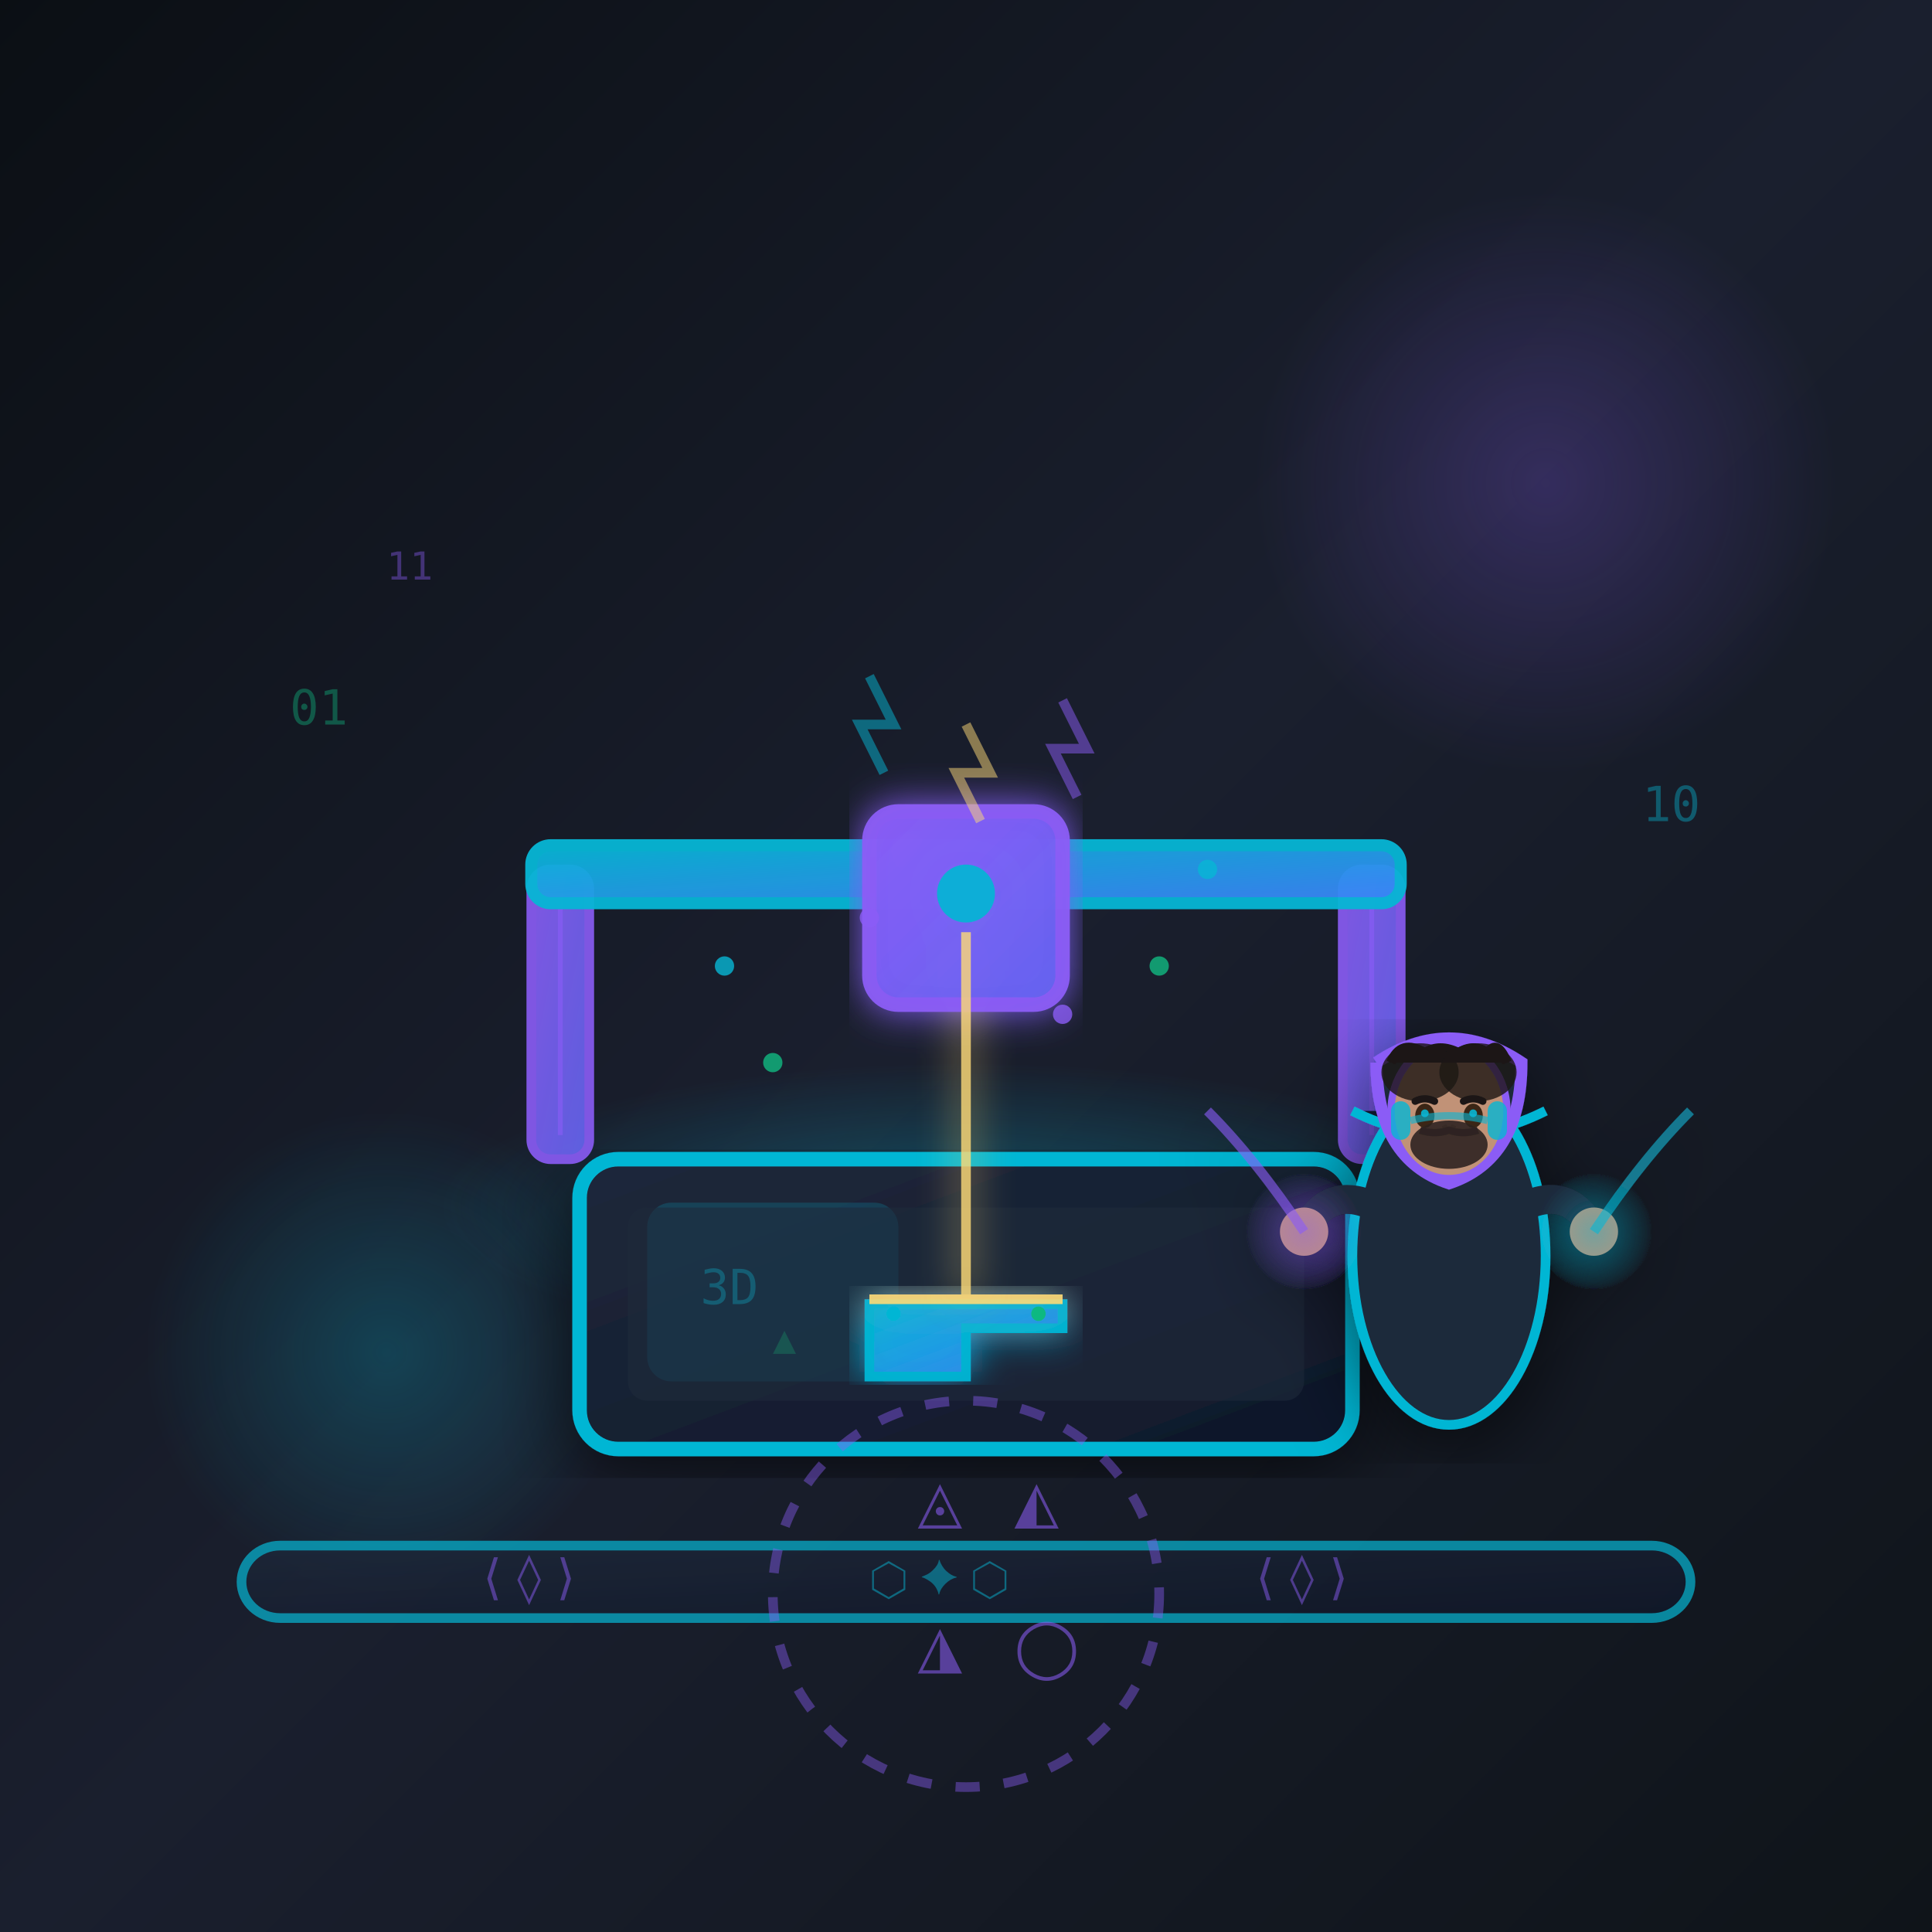
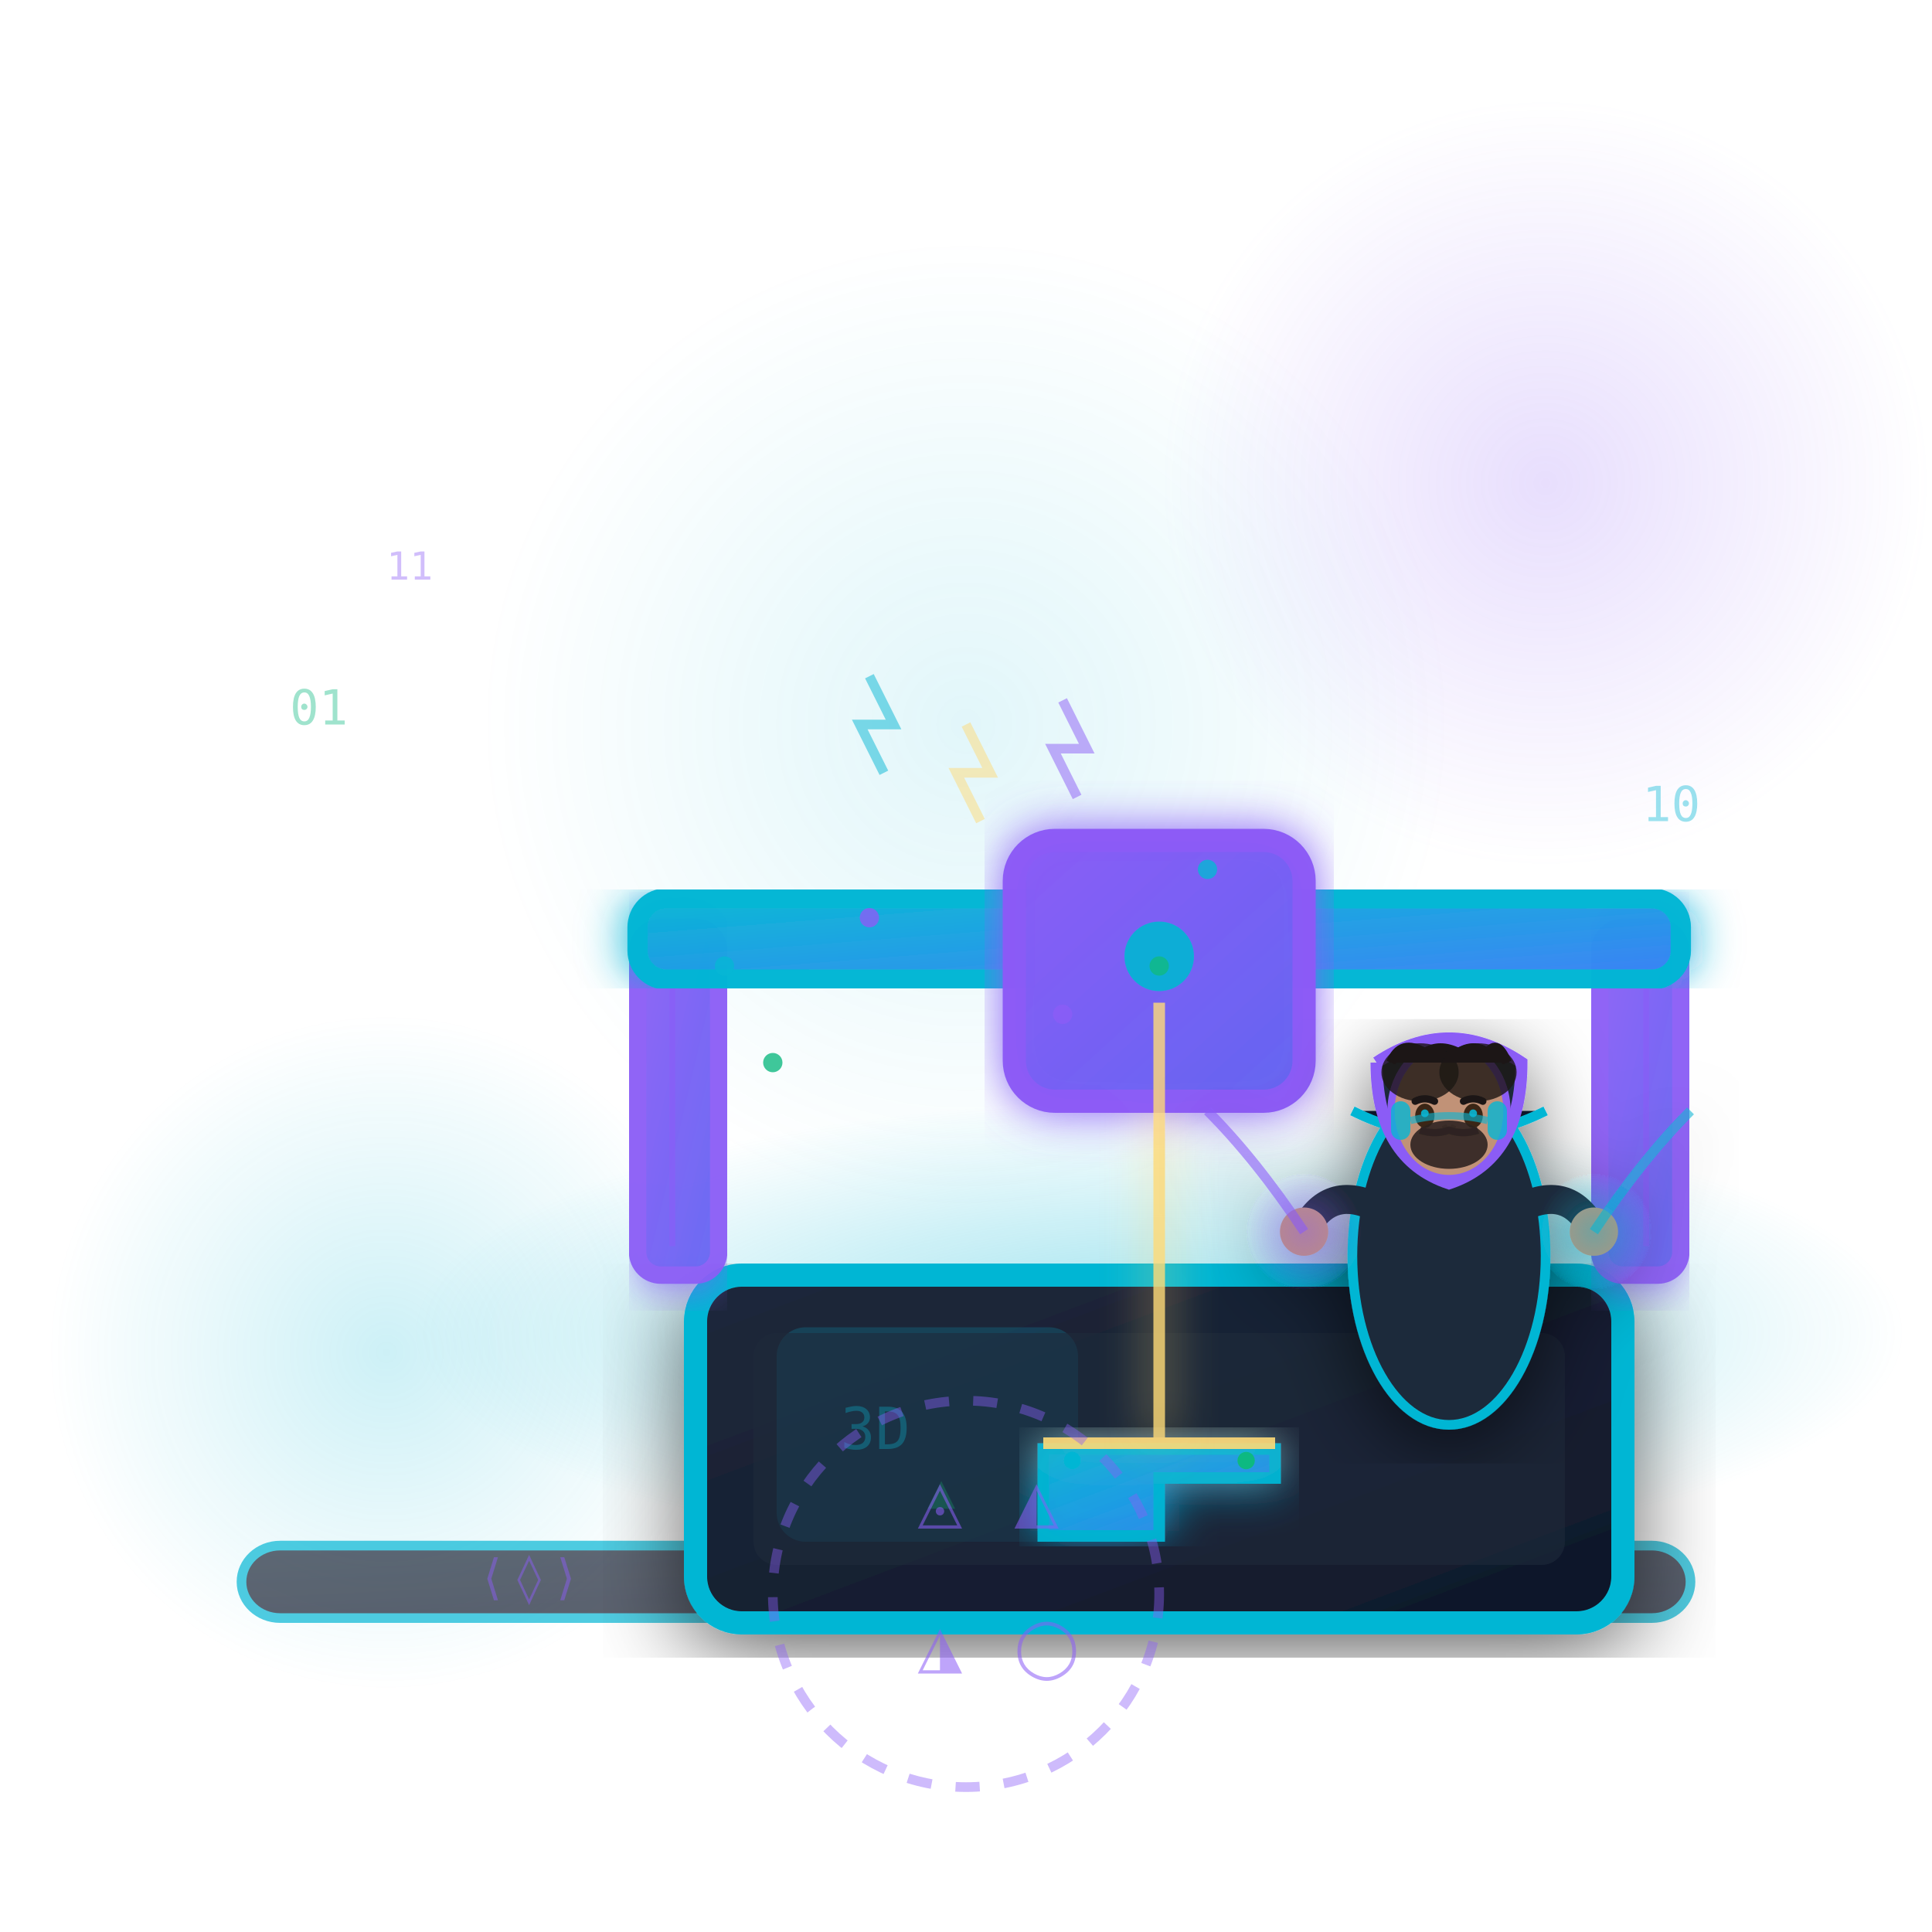
<svg xmlns="http://www.w3.org/2000/svg" viewBox="0 0 400 400" fill="none">
  <defs>
    <linearGradient id="bg-dark" x1="0%" y1="0%" x2="100%" y2="100%">
      <stop offset="0%" stop-color="#0B0F14" />
      <stop offset="50%" stop-color="#1a1f2e" />
      <stop offset="100%" stop-color="#0f1419" />
    </linearGradient>
    <linearGradient id="magic-cyan" x1="0%" y1="0%" x2="100%" y2="100%">
      <stop offset="0%" stop-color="#06B6D4" stop-opacity="1" />
      <stop offset="100%" stop-color="#3b82f6" stop-opacity="1" />
    </linearGradient>
    <linearGradient id="magic-purple" x1="0%" y1="0%" x2="100%" y2="100%">
      <stop offset="0%" stop-color="#8b5cf6" stop-opacity="1" />
      <stop offset="100%" stop-color="#6366f1" stop-opacity="1" />
    </linearGradient>
    <linearGradient id="magic-dark" x1="0%" y1="0%" x2="100%" y2="100%">
      <stop offset="0%" stop-color="#1e293b" stop-opacity="1" />
      <stop offset="100%" stop-color="#0f172a" stop-opacity="1" />
    </linearGradient>
    <radialGradient id="glow-cyan" cx="50%" cy="50%" r="50%">
      <stop offset="0%" stop-color="#06B6D4" stop-opacity="0.8" />
      <stop offset="100%" stop-color="#06B6D4" stop-opacity="0" />
    </radialGradient>
    <radialGradient id="glow-purple" cx="50%" cy="50%" r="50%">
      <stop offset="0%" stop-color="#8b5cf6" stop-opacity="0.8" />
      <stop offset="100%" stop-color="#8b5cf6" stop-opacity="0" />
    </radialGradient>
    <filter id="glow-effect">
      <feGaussianBlur stdDeviation="4" result="coloredBlur" />
      <feMerge>
        <feMergeNode in="coloredBlur" />
        <feMergeNode in="SourceGraphic" />
      </feMerge>
    </filter>
    <filter id="shadow-strong">
      <feDropShadow dx="0" dy="4" stdDeviation="8" flood-opacity="0.6" />
    </filter>
  </defs>
-   <rect width="400" height="400" fill="url(#bg-dark)" />
-   <circle cx="320" cy="100" r="60" fill="url(#glow-purple)" opacity="0.3">
-     <animate attributeName="r" values="60;70;60" dur="4s" repeatCount="indefinite" />
-     <animate attributeName="opacity" values="0.3;0.5;0.3" dur="4s" repeatCount="indefinite" />
+   <circle cx="320" cy="100" r="80" fill="url(#glow-purple)" opacity="0.25">
+     <animate attributeName="r" values="80;95;80" dur="4s" repeatCount="indefinite" />
+     <animate attributeName="opacity" values="0.25;0.45;0.25" dur="4s" repeatCount="indefinite" />
  </circle>
-   <circle cx="80" cy="280" r="50" fill="url(#glow-cyan)" opacity="0.3">
-     <animate attributeName="r" values="50;60;50" dur="3.5s" repeatCount="indefinite" />
-     <animate attributeName="opacity" values="0.3;0.5;0.3" dur="3.5s" repeatCount="indefinite" />
+   <circle cx="80" cy="280" r="70" fill="url(#glow-cyan)" opacity="0.25">
+     <animate attributeName="r" values="70;85;70" dur="3.5s" repeatCount="indefinite" />
+     <animate attributeName="opacity" values="0.25;0.45;0.25" dur="3.5s" repeatCount="indefinite" />
+   </circle>
+   <circle cx="200" cy="150" r="100" fill="url(#glow-cyan)" opacity="0.15">
+     <animate attributeName="r" values="100;115;100" dur="5s" repeatCount="indefinite" />
+     <animate attributeName="opacity" values="0.15;0.3;0.15" dur="5s" repeatCount="indefinite" />
  </circle>
  <rect x="50" y="320" width="300" height="15" rx="8" fill="url(#magic-dark)" stroke="#06B6D4" stroke-width="2" opacity="0.7" />
  <g class="runes" opacity="0.6">
    <text x="100" y="330" font-family="serif" font-size="10" fill="#8b5cf6" opacity="0.8">⟨ ◊ ⟩</text>
    <animate attributeName="opacity" values="0.6;1;0.6" dur="3s" repeatCount="indefinite" />
    <text x="180" y="330" font-family="serif" font-size="10" fill="#06B6D4" opacity="0.8">⬡ ✦ ⬡</text>
    <text x="260" y="330" font-family="serif" font-size="10" fill="#8b5cf6" opacity="0.8">⟨ ◊ ⟩</text>
  </g>
-   <g class="printer-magic">
-     <ellipse cx="200" cy="250" rx="110" ry="30" fill="url(#glow-cyan)" opacity="0.4">
-       <animate attributeName="opacity" values="0.4;0.7;0.4" dur="2s" repeatCount="indefinite" />
-       <animate attributeName="rx" values="110;120;110" dur="2s" repeatCount="indefinite" />
+   <g class="printer-magic" transform="scale(1.2) translate(0, -20)">
+     <ellipse cx="200" cy="250" rx="130" ry="40" fill="url(#glow-cyan)" opacity="0.5">
+       <animate attributeName="opacity" values="0.5;0.8;0.5" dur="2s" repeatCount="indefinite" />
+       <animate attributeName="rx" values="130;150;130" dur="2s" repeatCount="indefinite" />
+       <animate attributeName="ry" values="40;50;40" dur="2s" repeatCount="indefinite" />
    </ellipse>
-     <rect x="120" y="240" width="160" height="60" rx="8" fill="url(#magic-dark)" stroke="#06B6D4" stroke-width="3" filter="url(#shadow-strong)" />
+     <rect x="120" y="240" width="160" height="60" rx="8" fill="url(#magic-dark)" stroke="#06B6D4" stroke-width="4" filter="url(#shadow-strong)">
+       <animate attributeName="stroke-width" values="4;5;4" dur="2s" repeatCount="indefinite" />
+     </rect>
    <rect x="135" y="250" width="50" height="35" rx="4" fill="#06B6D4" opacity="0.2" stroke="#06B6D4" stroke-width="2">
      <animate attributeName="opacity" values="0.2;0.4;0.2" dur="2s" repeatCount="indefinite" />
    </rect>
    <text x="145" y="270" font-family="monospace" font-size="10" fill="#06B6D4" opacity="0.9">3D</text>
    <text x="160" y="280" font-family="monospace" font-size="8" fill="#10B981" opacity="0.7">▲</text>
    <rect x="130" y="250" width="140" height="40" rx="4" fill="#1e293b" opacity="0.6" />
    <g class="print-object-magic" filter="url(#glow-effect)">
      <path d="M180 270 L180 285 L200 285 L200 275 L220 275 L220 270 Z" fill="url(#magic-cyan)" stroke="#06B6D4" stroke-width="2" opacity="0.95">
        <animate attributeName="opacity" values="0.95;0.7;0.95" dur="2s" repeatCount="indefinite" />
      </path>
      <rect x="180" y="268" width="40" height="2" fill="#FEDA77" opacity="0.9">
        <animate attributeName="width" values="0;40;0" dur="3s" repeatCount="indefinite" />
        <animate attributeName="opacity" values="0.9;1;0.9" dur="3s" repeatCount="indefinite" />
      </rect>
      <circle cx="185" cy="272" r="1.5" fill="#06B6D4">
        <animate attributeName="cy" values="272;260;272" dur="2s" repeatCount="indefinite" />
        <animate attributeName="opacity" values="1;0;1" dur="2s" repeatCount="indefinite" />
      </circle>
      <circle cx="215" cy="272" r="1.5" fill="#10B981">
        <animate attributeName="cy" values="272;260;272" dur="2.5s" repeatCount="indefinite" />
        <animate attributeName="opacity" values="1;0;1" dur="2.5s" repeatCount="indefinite" />
      </circle>
    </g>
-     <rect x="110" y="180" width="12" height="60" rx="4" fill="url(#magic-purple)" stroke="#8b5cf6" stroke-width="2" opacity="0.9">
-       <animate attributeName="opacity" values="0.9;1;0.9" dur="3s" repeatCount="indefinite" />
-     </rect>
-     <rect x="278" y="180" width="12" height="60" rx="4" fill="url(#magic-purple)" stroke="#8b5cf6" stroke-width="2" opacity="0.9">
-       <animate attributeName="opacity" values="0.9;1;0.9" dur="3s" repeatCount="indefinite" />
+     <rect x="110" y="180" width="14" height="60" rx="4" fill="url(#magic-purple)" stroke="#8b5cf6" stroke-width="3" opacity="0.95" filter="url(#glow-effect)">
+       <animate attributeName="opacity" values="0.95;1;0.95" dur="2s" repeatCount="indefinite" />
+     </rect>
+     <rect x="276" y="180" width="14" height="60" rx="4" fill="url(#magic-purple)" stroke="#8b5cf6" stroke-width="3" opacity="0.95" filter="url(#glow-effect)">
+       <animate attributeName="opacity" values="0.95;1;0.95" dur="2s" repeatCount="indefinite" />
    </rect>
    <line x1="116" y1="185" x2="116" y2="235" stroke="#8b5cf6" stroke-width="1" opacity="0.6">
      <animate attributeName="opacity" values="0.6;1;0.6" dur="1.5s" repeatCount="indefinite" />
    </line>
    <line x1="284" y1="185" x2="284" y2="235" stroke="#8b5cf6" stroke-width="1" opacity="0.6">
      <animate attributeName="opacity" values="0.6;1;0.6" dur="1.5s" repeatCount="indefinite" />
    </line>
-     <rect x="110" y="175" width="180" height="12" rx="4" fill="url(#magic-cyan)" stroke="#06B6D4" stroke-width="2.5" opacity="0.95">
+     <rect x="110" y="175" width="180" height="14" rx="5" fill="url(#magic-cyan)" stroke="#06B6D4" stroke-width="3.5" opacity="0.98" filter="url(#glow-effect)">
      <animateTransform attributeName="transform" type="translate" values="0,0; 0,10; 0,0" dur="5s" repeatCount="indefinite" />
+       <animate attributeName="stroke-width" values="3.5;4.5;3.5" dur="2s" repeatCount="indefinite" />
    </rect>
    <g class="extrusor-magic" filter="url(#glow-effect)">
-       <rect x="180" y="168" width="40" height="40" rx="6" fill="url(#magic-purple)" stroke="#8b5cf6" stroke-width="3" opacity="0.95">
+       <rect x="175" y="165" width="50" height="45" rx="7" fill="url(#magic-purple)" stroke="#8b5cf6" stroke-width="4" opacity="0.98">
        <animateTransform attributeName="transform" type="translate" values="0,0; 20,0; 0,0; -20,0; 0,0" dur="8s" repeatCount="indefinite" />
+         <animate attributeName="stroke-width" values="4;5;4" dur="1.5s" repeatCount="indefinite" />
      </rect>
      <circle cx="200" cy="185" r="6" fill="#06B6D4" opacity="0.9">
        <animate attributeName="opacity" values="0.9;0.4;0.9" dur="2s" repeatCount="indefinite" />
        <animateTransform attributeName="transform" type="translate" values="0,0; 20,0; 0,0; -20,0; 0,0" dur="8s" repeatCount="indefinite" />
      </circle>
      <line x1="200" y1="193" x2="200" y2="268" stroke="#FEDA77" stroke-width="2" opacity="0.8">
        <animate attributeName="opacity" values="0.8;0.4;0.8" dur="1.5s" repeatCount="indefinite" />
        <animateTransform attributeName="transform" type="translate" values="0,0; 20,0; 0,0; -20,0; 0,0" dur="8s" repeatCount="indefinite" />
      </line>
    </g>
  </g>
  <g class="tech-wizard" filter="url(#shadow-strong)">
    <g class="wizard-body">
      <animateTransform attributeName="transform" type="translate" values="0,0; 0,-2; 0,0; 0,-1; 0,0" dur="3s" repeatCount="indefinite" />
      <ellipse cx="300" cy="260" rx="20" ry="35" fill="#1e293b" stroke="#06B6D4" stroke-width="2" />
      <path d="M280 230 Q300 240 320 230" fill="#0f172a" stroke="#06B6D4" stroke-width="2" />
      <path d="M285 220 Q300 210 315 220 Q315 240 300 245 Q285 240 285 220" fill="#1e293b" stroke="#8b5cf6" stroke-width="2.5" />
      <ellipse cx="300" cy="230" rx="12" ry="14" fill="#c19277" stroke="#8b5cf6" stroke-width="1.5" />
      <path d="M288 220 Q290 215 295 218 Q298 216 302 218 Q305 216 308 218 Q310 215 312 220" fill="#1a1614" stroke="#1a1614" stroke-width="2" />
      <ellipse cx="294" cy="222" rx="8" ry="6" fill="#1a1614" opacity="0.8" />
      <ellipse cx="306" cy="222" rx="8" ry="6" fill="#1a1614" opacity="0.8" />
      <path d="M293 228 Q295 227 297 228" stroke="#1a1614" stroke-width="1.5" stroke-linecap="round" />
      <path d="M303 228 Q305 227 307 228" stroke="#1a1614" stroke-width="1.5" stroke-linecap="round" />
      <ellipse cx="295" cy="231" rx="2" ry="2.5" fill="#3a2817">
        <animate attributeName="ry" values="2.5;0.5;2.5" dur="4s" repeatCount="indefinite" />
      </ellipse>
      <ellipse cx="305" cy="231" rx="2" ry="2.5" fill="#3a2817">
        <animate attributeName="ry" values="2.5;0.5;2.5" dur="4s" begin="0.2s" repeatCount="indefinite" />
      </ellipse>
      <circle cx="295" cy="230.5" r="0.8" fill="#06B6D4" opacity="0.9">
        <animate attributeName="opacity" values="0.9;0.3;0.9" dur="2s" repeatCount="indefinite" />
      </circle>
      <circle cx="305" cy="230.5" r="0.8" fill="#06B6D4" opacity="0.9">
        <animate attributeName="opacity" values="0.9;0.3;0.9" dur="2s" repeatCount="indefinite" />
      </circle>
      <path d="M299 233 Q300 235 301 233" stroke="#8b6f5f" stroke-width="1" fill="none" />
      <ellipse cx="300" cy="237" rx="8" ry="5" fill="#2d2420" opacity="0.9" />
      <path d="M294 234 Q297 235 300 234 Q303 235 306 234" fill="#2d2420" stroke="#2d2420" stroke-width="1.5" />
      <path d="M285 250 Q275 245 270 255" stroke="#1e293b" stroke-width="6" stroke-linecap="round" fill="none" />
      <ellipse cx="270" cy="255" rx="5" ry="5" fill="#c19277" />
      <path d="M315 250 Q325 245 330 255" stroke="#1e293b" stroke-width="6" stroke-linecap="round" fill="none" />
      <ellipse cx="330" cy="255" rx="5" ry="5" fill="#c19277" />
      <rect x="288" y="228" width="4" height="8" rx="2" fill="#06B6D4" opacity="0.8" />
      <rect x="308" y="228" width="4" height="8" rx="2" fill="#06B6D4" opacity="0.8" />
      <path d="M292 232 Q300 230 308 232" stroke="#06B6D4" stroke-width="1.5" fill="none" opacity="0.6" />
    </g>
    <g class="magic-energy">
      <circle cx="270" cy="255" r="12" fill="url(#glow-purple)" opacity="0.5">
        <animate attributeName="r" values="12;18;12" dur="2s" repeatCount="indefinite" />
        <animate attributeName="opacity" values="0.5;0.8;0.5" dur="2s" repeatCount="indefinite" />
      </circle>
      <circle cx="330" cy="255" r="12" fill="url(#glow-cyan)" opacity="0.5">
        <animate attributeName="r" values="12;18;12" dur="2s" repeatCount="indefinite" />
        <animate attributeName="opacity" values="0.5;0.8;0.5" dur="2s" repeatCount="indefinite" />
      </circle>
      <path d="M270 255 Q260 240 250 230" stroke="#8b5cf6" stroke-width="2" opacity="0.6" fill="none">
        <animate attributeName="opacity" values="0.6;1;0.6" dur="1.5s" repeatCount="indefinite" />
      </path>
      <path d="M330 255 Q340 240 350 230" stroke="#06B6D4" stroke-width="2" opacity="0.6" fill="none">
        <animate attributeName="opacity" values="0.6;1;0.6" dur="1.5s" repeatCount="indefinite" />
      </path>
    </g>
  </g>
  <g class="dark-magic" opacity="0.7">
    <circle cx="200" cy="330" r="40" fill="none" stroke="#8b5cf6" stroke-width="2" stroke-dasharray="5,5" opacity="0.6">
      <animateTransform attributeName="transform" type="rotate" values="0 200 330; 360 200 330" dur="20s" repeatCount="indefinite" />
    </circle>
    <g opacity="0.8">
      <animateTransform attributeName="transform" type="rotate" values="0 200 330; 360 200 330" dur="15s" repeatCount="indefinite" />
      <text x="190" y="315" font-family="serif" font-size="12" fill="#8b5cf6">◬</text>
      <text x="210" y="315" font-family="serif" font-size="12" fill="#8b5cf6">◭</text>
      <text x="190" y="345" font-family="serif" font-size="12" fill="#8b5cf6">◮</text>
      <text x="210" y="345" font-family="serif" font-size="12" fill="#8b5cf6">◯</text>
    </g>
  </g>
  <g class="magic-particles">
    <circle cx="150" cy="200" r="2" fill="#06B6D4" opacity="0.8">
      <animate attributeName="cy" values="200;150;200" dur="5s" repeatCount="indefinite" />
      <animate attributeName="opacity" values="0.8;0.2;0.8" dur="5s" repeatCount="indefinite" />
    </circle>
    <circle cx="250" cy="180" r="2" fill="#06B6D4" opacity="0.8">
      <animate attributeName="cy" values="180;130;180" dur="4.5s" repeatCount="indefinite" />
      <animate attributeName="opacity" values="0.8;0.2;0.8" dur="4.5s" repeatCount="indefinite" />
    </circle>
    <circle cx="180" cy="190" r="2" fill="#8b5cf6" opacity="0.8">
      <animate attributeName="cy" values="190;140;190" dur="5.5s" repeatCount="indefinite" />
      <animate attributeName="opacity" values="0.8;0.2;0.8" dur="5.5s" repeatCount="indefinite" />
    </circle>
    <circle cx="220" cy="210" r="2" fill="#8b5cf6" opacity="0.8">
      <animate attributeName="cy" values="210;160;210" dur="6s" repeatCount="indefinite" />
      <animate attributeName="opacity" values="0.8;0.2;0.8" dur="6s" repeatCount="indefinite" />
    </circle>
    <circle cx="160" cy="220" r="2" fill="#10B981" opacity="0.8">
      <animate attributeName="cy" values="220;170;220" dur="5.2s" repeatCount="indefinite" />
      <animate attributeName="opacity" values="0.8;0.2;0.8" dur="5.2s" repeatCount="indefinite" />
    </circle>
    <circle cx="240" cy="200" r="2" fill="#10B981" opacity="0.8">
      <animate attributeName="cy" values="200;150;200" dur="4.8s" repeatCount="indefinite" />
      <animate attributeName="opacity" values="0.8;0.2;0.8" dur="4.8s" repeatCount="indefinite" />
    </circle>
  </g>
  <g class="binary-code" opacity="0.4">
    <text x="60" y="150" font-family="monospace" font-size="10" fill="#10B981">01</text>
    <animate attributeName="opacity" values="0.4;0.7;0.4" dur="3s" repeatCount="indefinite" />
    <text x="340" y="170" font-family="monospace" font-size="10" fill="#06B6D4">10</text>
    <text x="80" y="120" font-family="monospace" font-size="8" fill="#8b5cf6">11</text>
  </g>
  <g class="energy-bolts" opacity="0.5">
    <path d="M200 150 L205 160 L198 160 L203 170" stroke="#FEDA77" stroke-width="2" fill="none">
      <animate attributeName="opacity" values="0;1;0" dur="0.3s" repeatCount="indefinite" begin="0s" />
    </path>
    <path d="M180 140 L185 150 L178 150 L183 160" stroke="#06B6D4" stroke-width="2" fill="none">
      <animate attributeName="opacity" values="0;1;0" dur="0.3s" repeatCount="indefinite" begin="0.5s" />
    </path>
    <path d="M220 145 L225 155 L218 155 L223 165" stroke="#8b5cf6" stroke-width="2" fill="none">
      <animate attributeName="opacity" values="0;1;0" dur="0.3s" repeatCount="indefinite" begin="1s" />
    </path>
  </g>
</svg>
